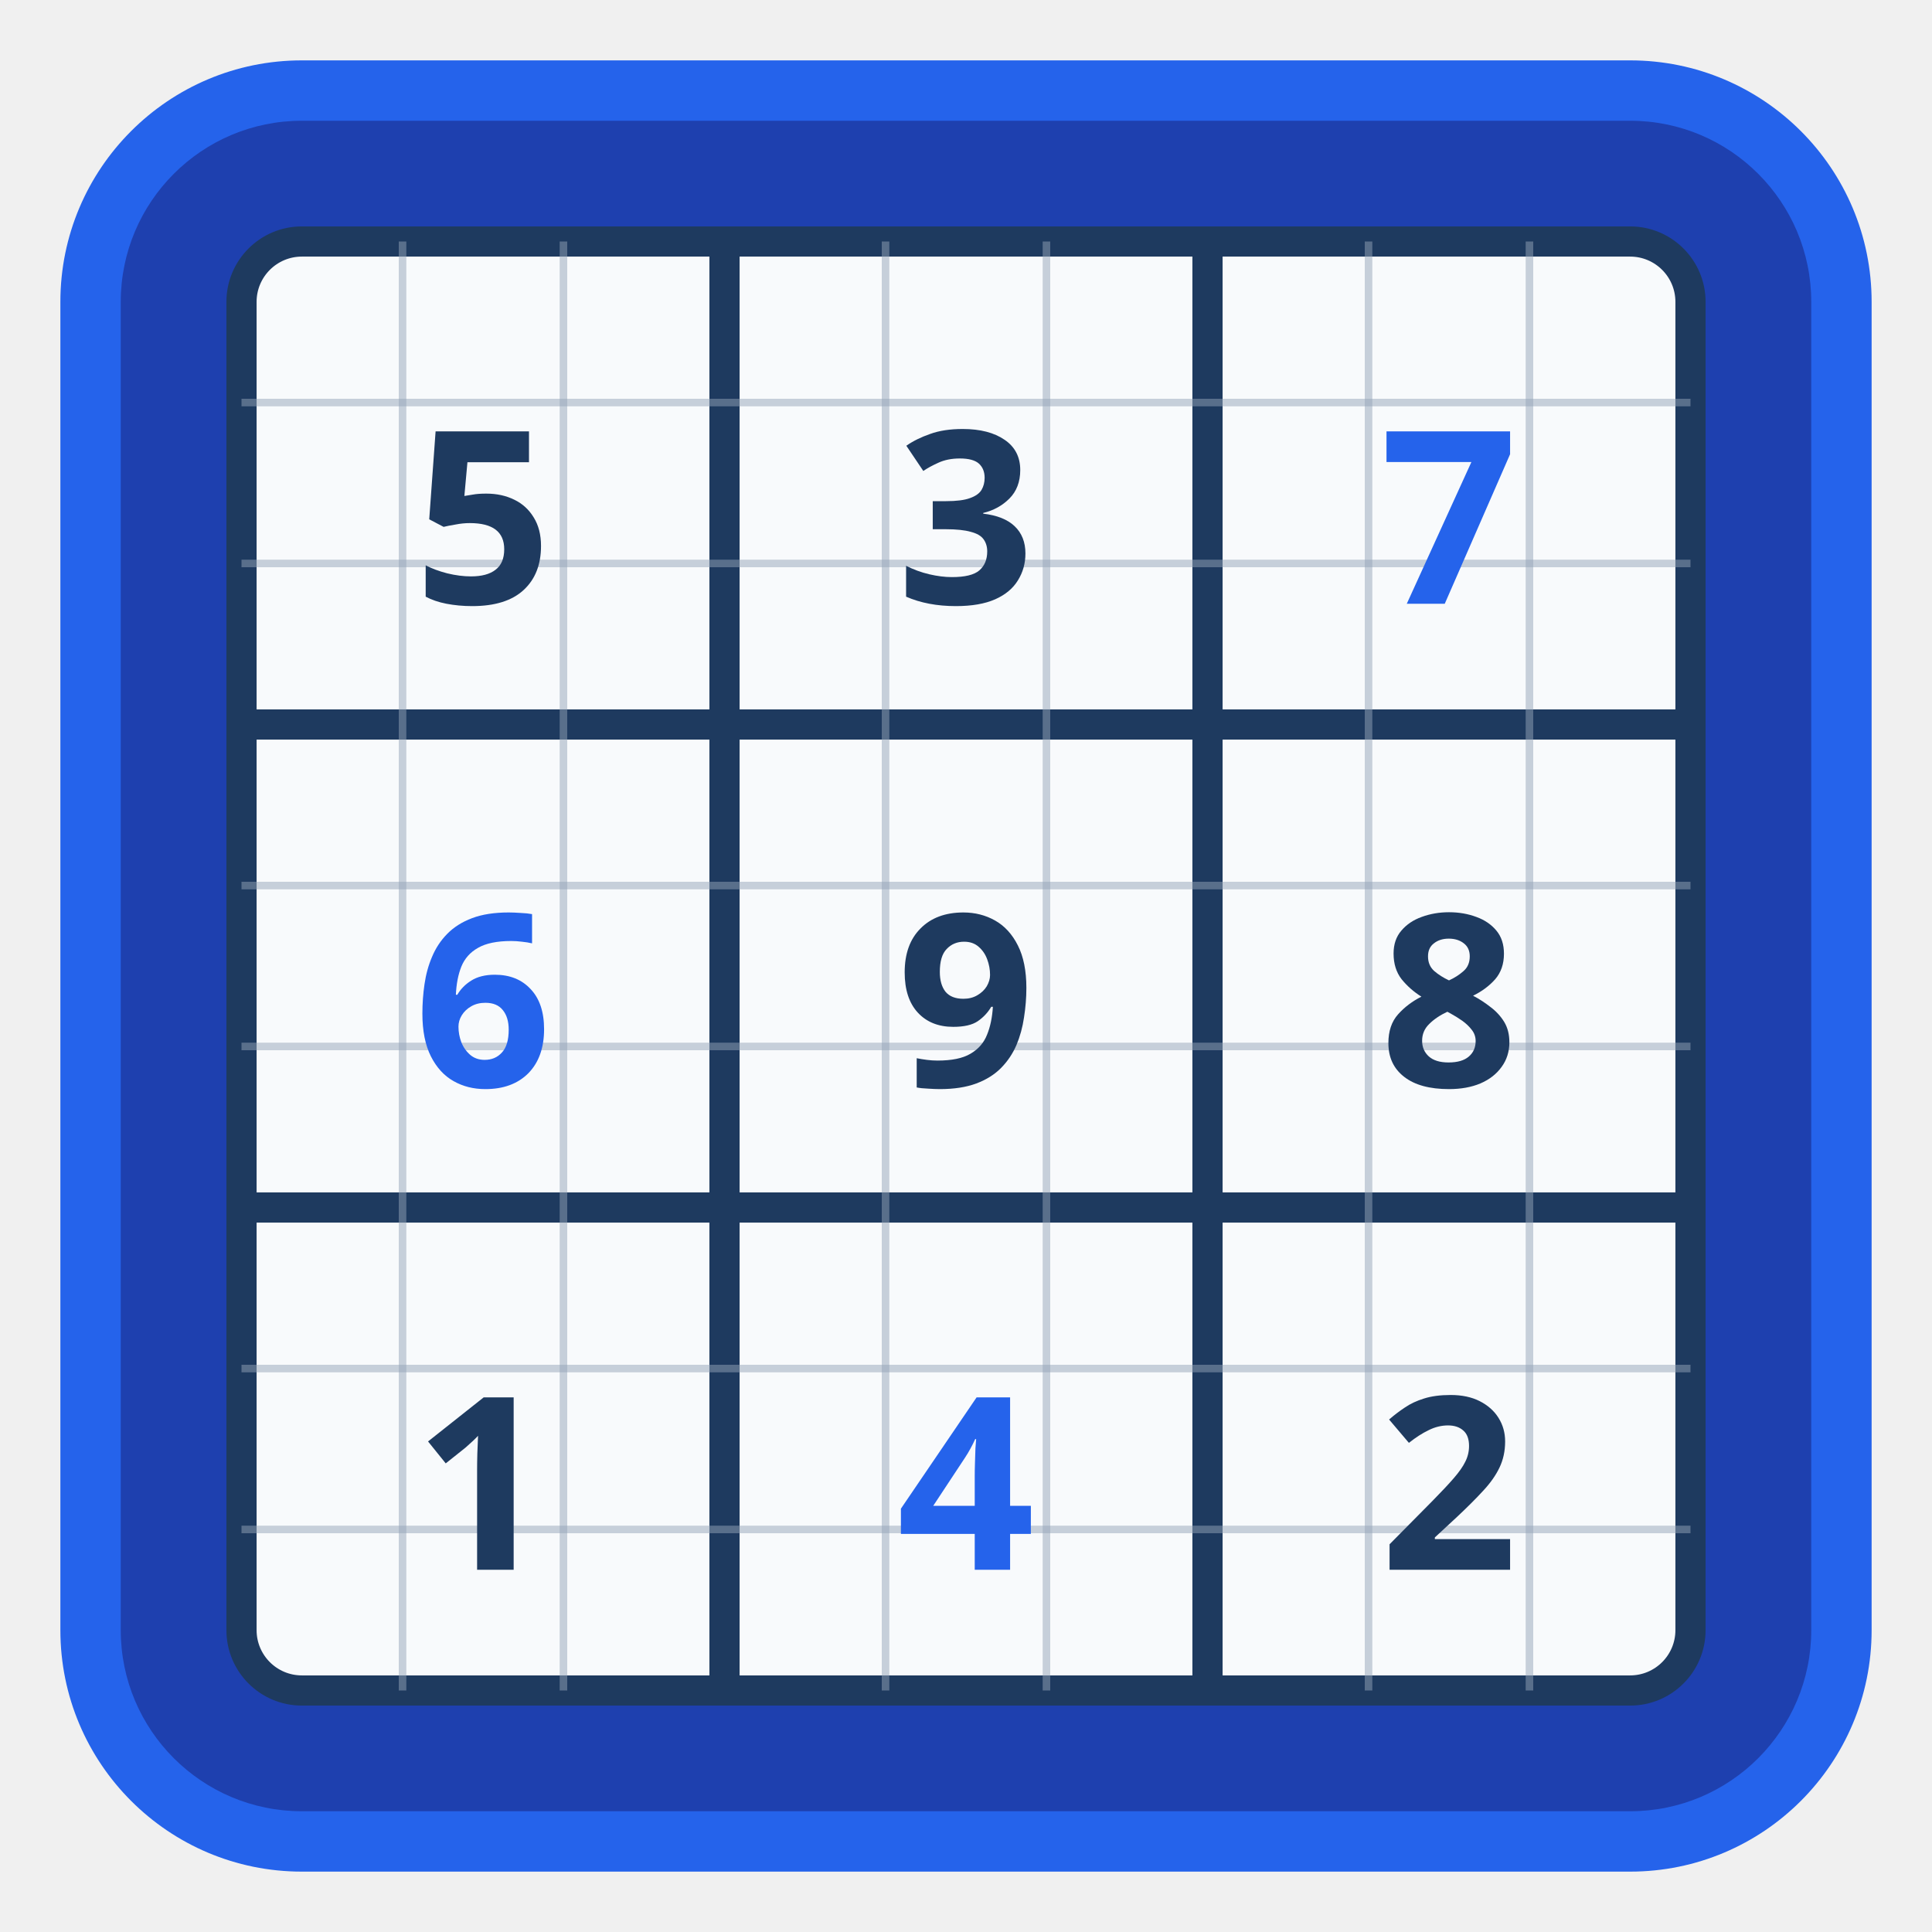
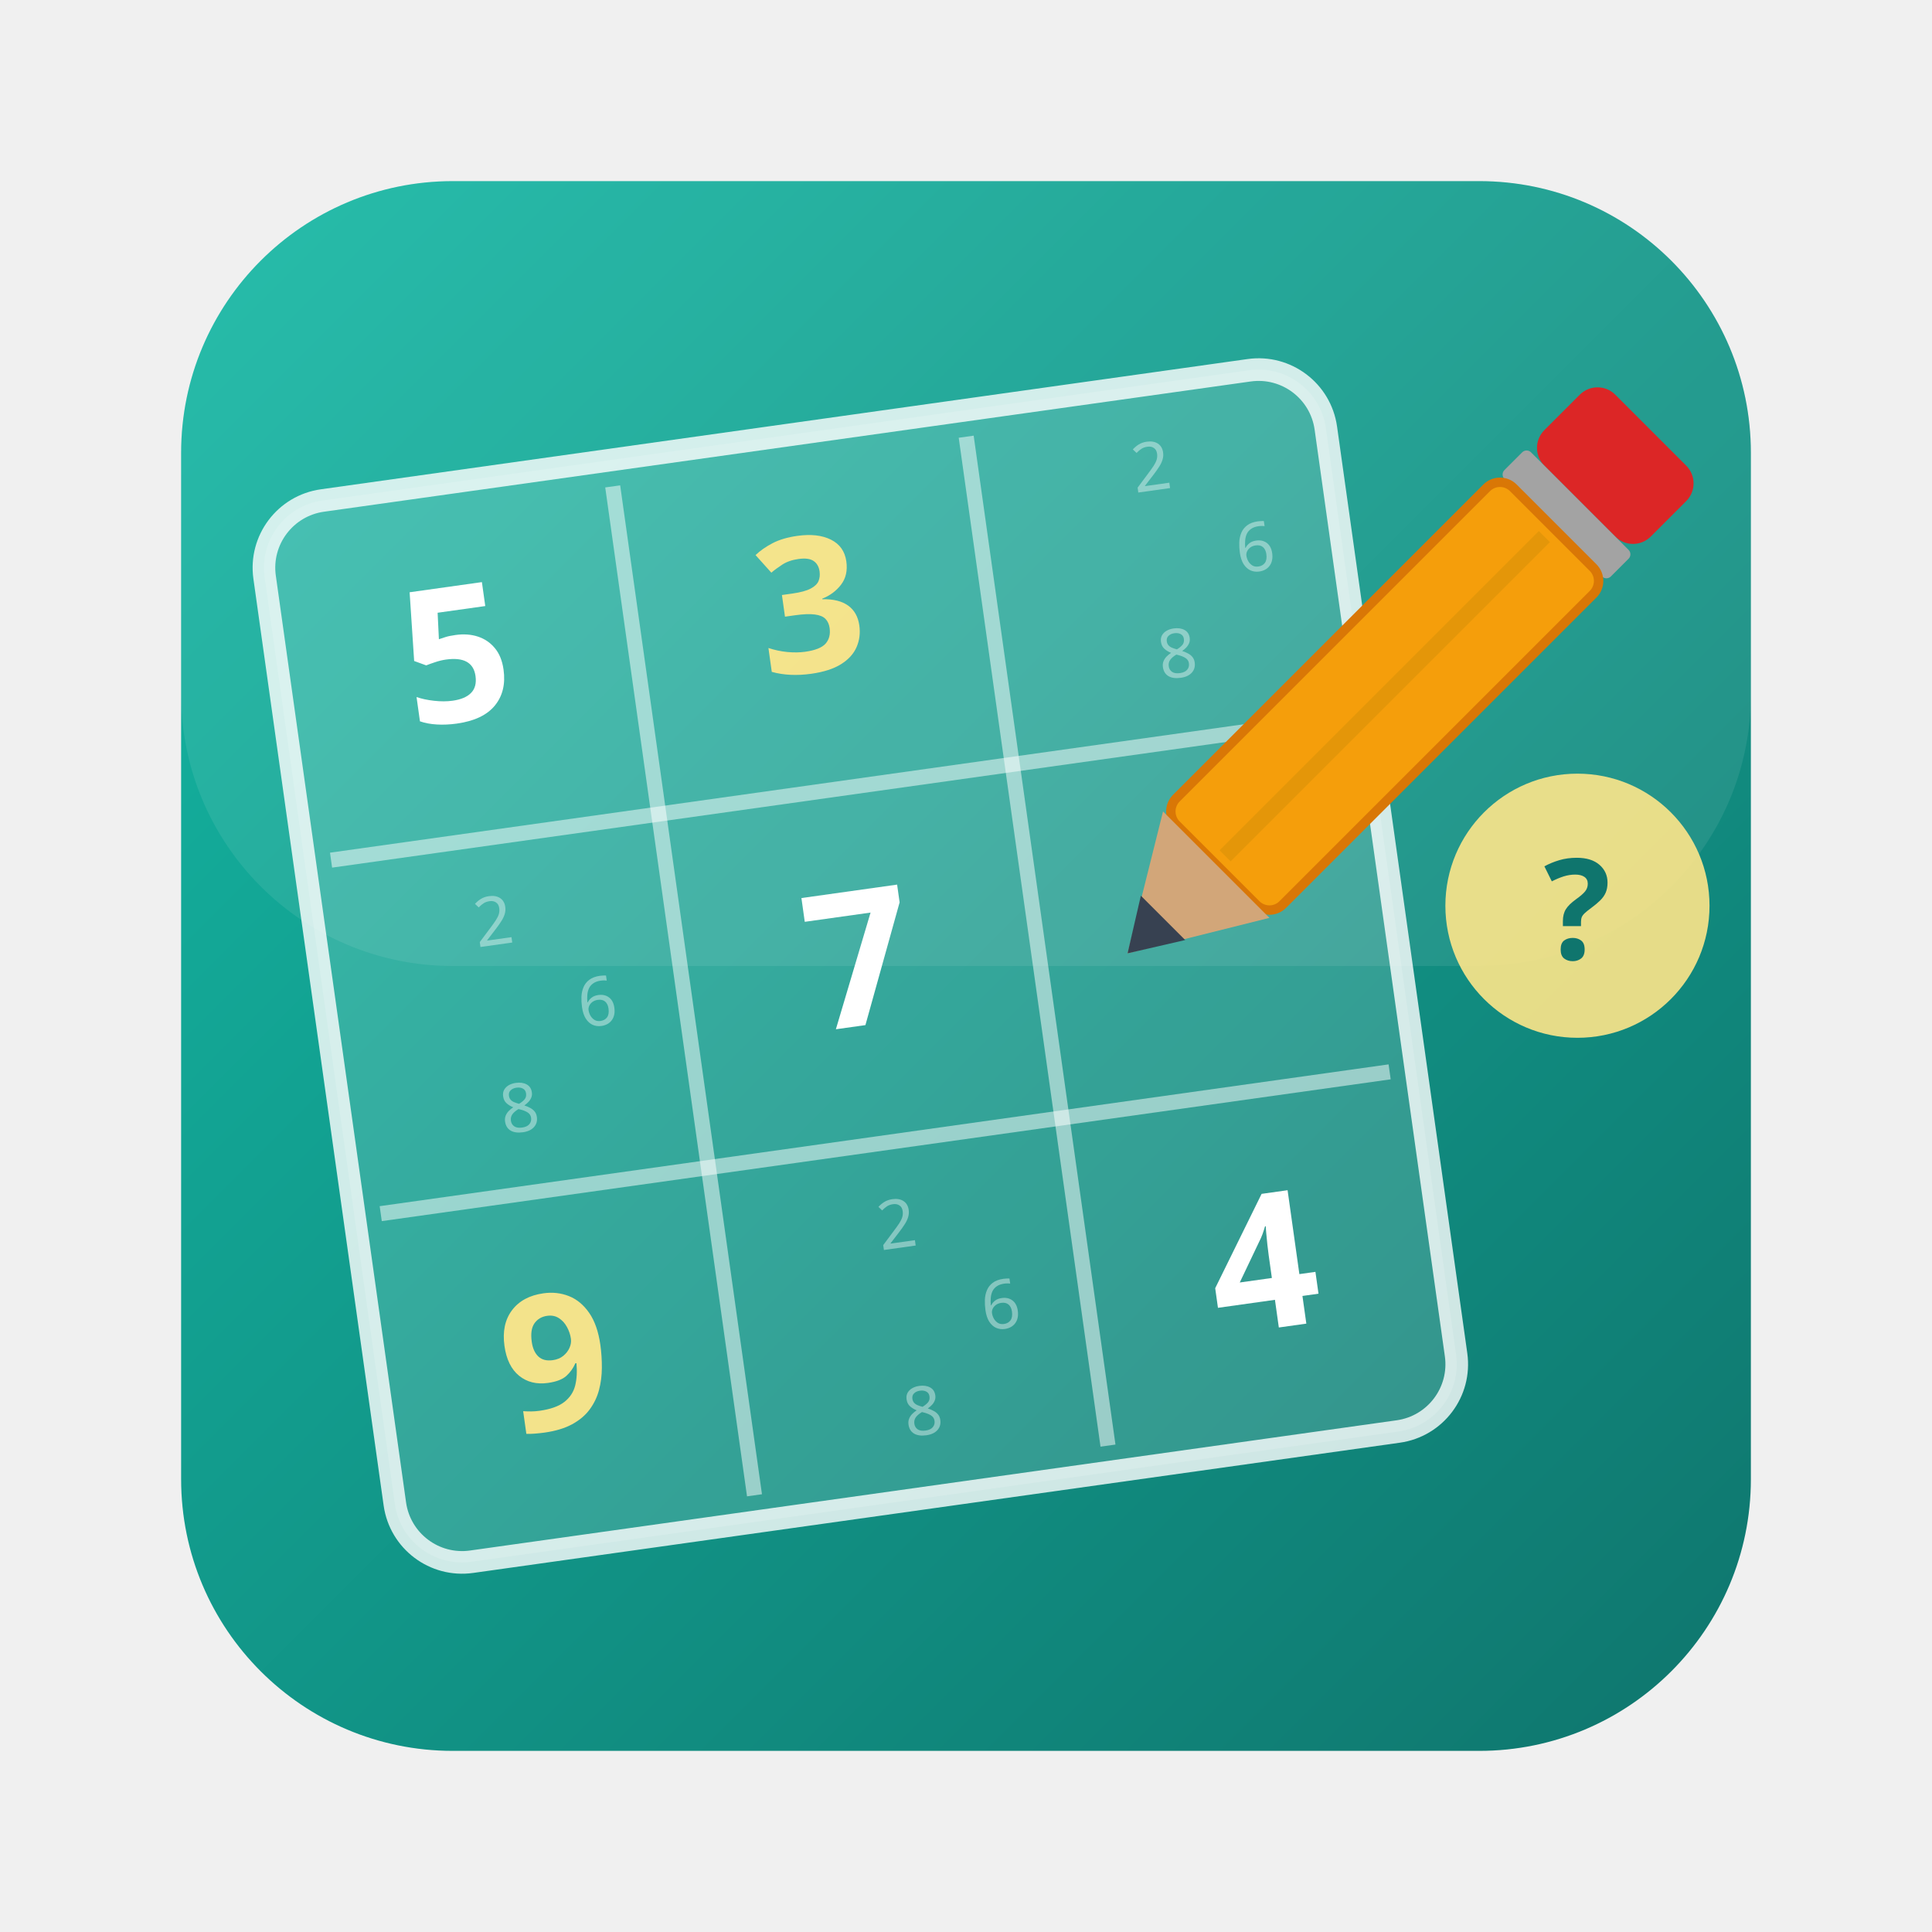
- <svg xmlns="http://www.w3.org/2000/svg" viewBox="0 0 128 128" width="128" height="128">
-   <rect x="4" y="4" width="120" height="120" rx="16" ry="16" fill="#2563eb" />
-   <rect x="8" y="8" width="112" height="112" rx="12" ry="12" fill="#1e40af" />
-   <rect x="16" y="16" width="96" height="96" rx="4" ry="4" fill="#f8fafc" stroke="#1e3a5f" stroke-width="2" />
-   <line x1="48" y1="16" x2="48" y2="112" stroke="#1e3a5f" stroke-width="2" />
-   <line x1="80" y1="16" x2="80" y2="112" stroke="#1e3a5f" stroke-width="2" />
-   <line x1="16" y1="48" x2="112" y2="48" stroke="#1e3a5f" stroke-width="2" />
-   <line x1="16" y1="80" x2="112" y2="80" stroke="#1e3a5f" stroke-width="2" />
-   <line x1="26.67" y1="16" x2="26.67" y2="112" stroke="#94a3b8" stroke-width="0.5" opacity="0.5" />
-   <line x1="37.33" y1="16" x2="37.33" y2="112" stroke="#94a3b8" stroke-width="0.5" opacity="0.5" />
-   <line x1="58.67" y1="16" x2="58.67" y2="112" stroke="#94a3b8" stroke-width="0.5" opacity="0.5" />
-   <line x1="69.33" y1="16" x2="69.33" y2="112" stroke="#94a3b8" stroke-width="0.5" opacity="0.5" />
-   <line x1="90.67" y1="16" x2="90.67" y2="112" stroke="#94a3b8" stroke-width="0.5" opacity="0.5" />
-   <line x1="101.33" y1="16" x2="101.33" y2="112" stroke="#94a3b8" stroke-width="0.5" opacity="0.5" />
-   <line x1="16" y1="26.67" x2="112" y2="26.67" stroke="#94a3b8" stroke-width="0.5" opacity="0.5" />
-   <line x1="16" y1="37.33" x2="112" y2="37.33" stroke="#94a3b8" stroke-width="0.5" opacity="0.5" />
-   <line x1="16" y1="58.67" x2="112" y2="58.67" stroke="#94a3b8" stroke-width="0.5" opacity="0.5" />
-   <line x1="16" y1="69.33" x2="112" y2="69.33" stroke="#94a3b8" stroke-width="0.5" opacity="0.5" />
-   <line x1="16" y1="90.67" x2="112" y2="90.67" stroke="#94a3b8" stroke-width="0.5" opacity="0.5" />
-   <line x1="16" y1="101.33" x2="112" y2="101.33" stroke="#94a3b8" stroke-width="0.5" opacity="0.5" />
-   <text x="32" y="40" font-family="sans-serif" font-size="16" font-weight="bold" fill="#1e3a5f" text-anchor="middle">5</text>
-   <text x="64" y="40" font-family="sans-serif" font-size="16" font-weight="bold" fill="#1e3a5f" text-anchor="middle">3</text>
-   <text x="96" y="40" font-family="sans-serif" font-size="16" font-weight="bold" fill="#2563eb" text-anchor="middle">7</text>
-   <text x="32" y="72" font-family="sans-serif" font-size="16" font-weight="bold" fill="#2563eb" text-anchor="middle">6</text>
-   <text x="64" y="72" font-family="sans-serif" font-size="16" font-weight="bold" fill="#1e3a5f" text-anchor="middle">9</text>
-   <text x="96" y="72" font-family="sans-serif" font-size="16" font-weight="bold" fill="#1e3a5f" text-anchor="middle">8</text>
-   <text x="32" y="104" font-family="sans-serif" font-size="16" font-weight="bold" fill="#1e3a5f" text-anchor="middle">1</text>
-   <text x="64" y="104" font-family="sans-serif" font-size="16" font-weight="bold" fill="#2563eb" text-anchor="middle">4</text>
-   <text x="96" y="104" font-family="sans-serif" font-size="16" font-weight="bold" fill="#1e3a5f" text-anchor="middle">2</text>
+ <svg xmlns="http://www.w3.org/2000/svg" viewBox="0 0 512 512" width="100%" version="1.1" id="svg23">
+   <defs id="defs2">
+     <linearGradient id="bg" x1="0" y1="0" x2="1" y2="1">
+       <stop offset="0" stop-color="#3B82F6" id="stop1" style="stop-color:#14b8a4;stop-opacity:1;" />
+       <stop offset="1" stop-color="#1D4ED8" id="stop2" style="stop-color:#0f756d;stop-opacity:1;" />
+     </linearGradient>
+   </defs>
+   <rect x="48" y="48" width="416" height="416" rx="72" fill="url(#bg)" style="stroke:none;color:rgb(251, 251, 254);stroke-width:1px;stroke-linecap:butt;stroke-linejoin:miter;opacity:1;font-family:&quot;Anthropic Sans&quot;, -apple-system, BlinkMacSystemFont, &quot;Segoe UI&quot;, sans-serif;font-size:16px;font-weight:400;text-anchor:start;dominant-baseline:auto" id="rect2" />
+   <rect x="48" y="48" width="416" height="208" rx="72" fill="white" opacity="0.08" style="fill:rgb(255, 255, 255);stroke:none;color:rgb(251, 251, 254);stroke-width:1px;stroke-linecap:butt;stroke-linejoin:miter;opacity:0.08;font-family:&quot;Anthropic Sans&quot;, -apple-system, BlinkMacSystemFont, &quot;Segoe UI&quot;, sans-serif;font-size:16px;font-weight:400;text-anchor:start;dominant-baseline:auto" id="rect3" />
+   <circle cx="418.039" cy="240.026" fill="#FDE68A" opacity="0.9" style="color:#fbfbfe;font-weight:400;font-size:16px;font-family:'Anthropic Sans', '-apple-system', BlinkMacSystemFont, 'Segoe UI', sans-serif;dominant-baseline:auto;text-anchor:start;opacity:0.9;fill:#fde68a;stroke:none;stroke-width:1.094px;stroke-linecap:butt;stroke-linejoin:miter" id="circle3" r="35" />
+   <text x="418.039" y="254.245" text-anchor="middle" font-family="'SF Pro Rounded','Nunito',sans-serif" font-size="34" font-weight="700" fill="#1D4ED8" style="color:#fbfbfe;font-weight:700;font-size:37.188px;font-family:'SF Pro Rounded', Nunito, sans-serif;dominant-baseline:auto;text-anchor:middle;opacity:1;fill:#0f756d;stroke:none;stroke-width:1.094px;stroke-linecap:butt;stroke-linejoin:miter;fill-opacity:1" id="text3">?</text>
+   <g transform="rotate(-8,242,456.2094)" style="color:#fbfbfe;font-weight:400;font-size:16px;font-family:'Anthropic Sans', '-apple-system', BlinkMacSystemFont, 'Segoe UI', sans-serif;dominant-baseline:auto;text-anchor:start;opacity:1;fill:#000000;stroke:none;stroke-width:1px;stroke-linecap:butt;stroke-linejoin:miter" id="g20">
+     <rect x="114" y="114" width="284" height="284" rx="18" fill="white" opacity="0.15" style="color:#fbfbfe;font-weight:400;font-size:16px;font-family:'Anthropic Sans', '-apple-system', BlinkMacSystemFont, 'Segoe UI', sans-serif;dominant-baseline:auto;text-anchor:start;opacity:0.15;fill:#ffffff;stroke:none;stroke-width:1px;stroke-linecap:butt;stroke-linejoin:miter" id="rect4" />
+     <line x1="208.7" y1="121" x2="208.7" y2="391" stroke="white" stroke-opacity="0.5" stroke-width="4" style="color:#fbfbfe;font-weight:400;font-size:16px;font-family:'Anthropic Sans', '-apple-system', BlinkMacSystemFont, 'Segoe UI', sans-serif;dominant-baseline:auto;text-anchor:start;opacity:1;fill:#000000;stroke:#ffffff;stroke-width:4px;stroke-linecap:butt;stroke-linejoin:miter" id="line4" />
+     <line x1="303.3" y1="121" x2="303.3" y2="391" stroke="white" stroke-opacity="0.5" stroke-width="4" style="color:#fbfbfe;font-weight:400;font-size:16px;font-family:'Anthropic Sans', '-apple-system', BlinkMacSystemFont, 'Segoe UI', sans-serif;dominant-baseline:auto;text-anchor:start;opacity:1;fill:#000000;stroke:#ffffff;stroke-width:4px;stroke-linecap:butt;stroke-linejoin:miter" id="line5" />
+     <line x1="121" y1="208.7" x2="391" y2="208.7" stroke="white" stroke-opacity="0.5" stroke-width="4" style="color:#fbfbfe;font-weight:400;font-size:16px;font-family:'Anthropic Sans', '-apple-system', BlinkMacSystemFont, 'Segoe UI', sans-serif;dominant-baseline:auto;text-anchor:start;opacity:1;fill:#000000;stroke:#ffffff;stroke-width:4px;stroke-linecap:butt;stroke-linejoin:miter" id="line6" />
+     <line x1="121" y1="303.3" x2="391" y2="303.3" stroke="white" stroke-opacity="0.5" stroke-width="4" style="color:#fbfbfe;font-weight:400;font-size:16px;font-family:'Anthropic Sans', '-apple-system', BlinkMacSystemFont, 'Segoe UI', sans-serif;dominant-baseline:auto;text-anchor:start;opacity:1;fill:#000000;stroke:#ffffff;stroke-width:4px;stroke-linecap:butt;stroke-linejoin:miter" id="line7" />
+     <rect x="114" y="114" width="284" height="284" rx="18" fill="none" stroke="white" stroke-opacity="0.8" stroke-width="6" style="color:#fbfbfe;font-weight:400;font-size:16px;font-family:'Anthropic Sans', '-apple-system', BlinkMacSystemFont, 'Segoe UI', sans-serif;dominant-baseline:auto;text-anchor:start;opacity:1;fill:none;stroke:#ffffff;stroke-width:6px;stroke-linecap:butt;stroke-linejoin:miter" id="rect7" />
+     <text x="161.3" y="177" text-anchor="middle" font-family="'SF Pro Rounded','Nunito',sans-serif" font-size="50" font-weight="700" fill="white" style="color:#fbfbfe;font-weight:700;font-size:50px;font-family:'SF Pro Rounded', Nunito, sans-serif;dominant-baseline:auto;text-anchor:middle;opacity:1;fill:#ffffff;stroke:none;stroke-width:1px;stroke-linecap:butt;stroke-linejoin:miter" id="text7">5</text>
+     <text x="256" y="177" text-anchor="middle" font-family="'SF Pro Rounded','Nunito',sans-serif" font-size="50" font-weight="700" fill="#FDE68A" opacity="0.95" style="color:#fbfbfe;font-weight:700;font-size:50px;font-family:'SF Pro Rounded', Nunito, sans-serif;dominant-baseline:auto;text-anchor:middle;opacity:0.95;fill:#fde68a;stroke:none;stroke-width:1px;stroke-linecap:butt;stroke-linejoin:miter" id="text8">3</text>
+     <text x="256" y="271.7" text-anchor="middle" font-family="'SF Pro Rounded','Nunito',sans-serif" font-size="50" font-weight="700" fill="white" style="color:#fbfbfe;font-weight:700;font-size:50px;font-family:'SF Pro Rounded', Nunito, sans-serif;dominant-baseline:auto;text-anchor:middle;opacity:1;fill:#ffffff;stroke:none;stroke-width:1px;stroke-linecap:butt;stroke-linejoin:miter" id="text9">7</text>
+     <text x="161.3" y="366.3" text-anchor="middle" font-family="'SF Pro Rounded','Nunito',sans-serif" font-size="50" font-weight="700" fill="#FDE68A" opacity="0.95" style="color:#fbfbfe;font-weight:700;font-size:50px;font-family:'SF Pro Rounded', Nunito, sans-serif;dominant-baseline:auto;text-anchor:middle;opacity:0.95;fill:#fde68a;stroke:none;stroke-width:1px;stroke-linecap:butt;stroke-linejoin:miter" id="text10">9</text>
+     <text x="350.7" y="366.3" text-anchor="middle" font-family="'SF Pro Rounded','Nunito',sans-serif" font-size="50" font-weight="700" fill="white" style="color:#fbfbfe;font-weight:700;font-size:50px;font-family:'SF Pro Rounded', Nunito, sans-serif;dominant-baseline:auto;text-anchor:middle;opacity:1;fill:#ffffff;stroke:none;stroke-width:1px;stroke-linecap:butt;stroke-linejoin:miter" id="text11">4</text>
+     <text x="350.7" y="142" text-anchor="middle" font-family="'SF Pro Rounded','Nunito',sans-serif" font-size="18" font-weight="500" fill="white" opacity="0.4" style="color:#fbfbfe;font-weight:500;font-size:18px;font-family:'SF Pro Rounded', Nunito, sans-serif;dominant-baseline:auto;text-anchor:middle;opacity:0.4;fill:#ffffff;stroke:none;stroke-width:1px;stroke-linecap:butt;stroke-linejoin:miter" id="text12">2</text>
+     <text x="375" y="167" text-anchor="middle" font-family="'SF Pro Rounded','Nunito',sans-serif" font-size="18" font-weight="500" fill="white" opacity="0.4" style="color:#fbfbfe;font-weight:500;font-size:18px;font-family:'SF Pro Rounded', Nunito, sans-serif;dominant-baseline:auto;text-anchor:middle;opacity:0.4;fill:#ffffff;stroke:none;stroke-width:1px;stroke-linecap:butt;stroke-linejoin:miter" id="text13">6</text>
+     <text x="350.7" y="192" text-anchor="middle" font-family="'SF Pro Rounded','Nunito',sans-serif" font-size="18" font-weight="500" fill="white" opacity="0.4" style="color:#fbfbfe;font-weight:500;font-size:18px;font-family:'SF Pro Rounded', Nunito, sans-serif;dominant-baseline:auto;text-anchor:middle;opacity:0.4;fill:#ffffff;stroke:none;stroke-width:1px;stroke-linecap:butt;stroke-linejoin:miter" id="text14">8</text>
+     <text x="161.3" y="237" text-anchor="middle" font-family="'SF Pro Rounded','Nunito',sans-serif" font-size="18" font-weight="500" fill="white" opacity="0.4" style="color:#fbfbfe;font-weight:500;font-size:18px;font-family:'SF Pro Rounded', Nunito, sans-serif;dominant-baseline:auto;text-anchor:middle;opacity:0.4;fill:#ffffff;stroke:none;stroke-width:1px;stroke-linecap:butt;stroke-linejoin:miter" id="text15">2</text>
+     <text x="185.6" y="262" text-anchor="middle" font-family="'SF Pro Rounded','Nunito',sans-serif" font-size="18" font-weight="500" fill="white" opacity="0.4" style="color:#fbfbfe;font-weight:500;font-size:18px;font-family:'SF Pro Rounded', Nunito, sans-serif;dominant-baseline:auto;text-anchor:middle;opacity:0.4;fill:#ffffff;stroke:none;stroke-width:1px;stroke-linecap:butt;stroke-linejoin:miter" id="text16">6</text>
+     <text x="161.3" y="287" text-anchor="middle" font-family="'SF Pro Rounded','Nunito',sans-serif" font-size="18" font-weight="500" fill="white" opacity="0.4" style="color:#fbfbfe;font-weight:500;font-size:18px;font-family:'SF Pro Rounded', Nunito, sans-serif;dominant-baseline:auto;text-anchor:middle;opacity:0.4;fill:#ffffff;stroke:none;stroke-width:1px;stroke-linecap:butt;stroke-linejoin:miter" id="text17">8</text>
+     <text x="256" y="331.4" text-anchor="middle" font-family="'SF Pro Rounded','Nunito',sans-serif" font-size="18" font-weight="500" fill="white" opacity="0.4" style="color:#fbfbfe;font-weight:500;font-size:18px;font-family:'SF Pro Rounded', Nunito, sans-serif;dominant-baseline:auto;text-anchor:middle;opacity:0.4;fill:#ffffff;stroke:none;stroke-width:1px;stroke-linecap:butt;stroke-linejoin:miter" id="text18">2</text>
+     <text x="280.3" y="356.4" text-anchor="middle" font-family="'SF Pro Rounded','Nunito',sans-serif" font-size="18" font-weight="500" fill="white" opacity="0.4" style="color:#fbfbfe;font-weight:500;font-size:18px;font-family:'SF Pro Rounded', Nunito, sans-serif;dominant-baseline:auto;text-anchor:middle;opacity:0.4;fill:#ffffff;stroke:none;stroke-width:1px;stroke-linecap:butt;stroke-linejoin:miter" id="text19">6</text>
+     <text x="256" y="381.4" text-anchor="middle" font-family="'SF Pro Rounded','Nunito',sans-serif" font-size="18" font-weight="500" fill="white" opacity="0.4" style="color:#fbfbfe;font-weight:500;font-size:18px;font-family:'SF Pro Rounded', Nunito, sans-serif;dominant-baseline:auto;text-anchor:middle;opacity:0.4;fill:#ffffff;stroke:none;stroke-width:1px;stroke-linecap:butt;stroke-linejoin:miter" id="text20">8</text>
+   </g>
+   <g transform="matrix(1.174978,1.174978,-1.174978,1.174978,319.9666,231.4946)" style="color:#fbfbfe;font-weight:400;font-size:16px;font-family:'Anthropic Sans', '-apple-system', BlinkMacSystemFont, 'Segoe UI', sans-serif;dominant-baseline:auto;text-anchor:start;opacity:1;fill:#000000;stroke:none;stroke-width:1px;stroke-linecap:butt;stroke-linejoin:miter" id="g23">
+     <rect x="-12" y="-100" width="24" height="16" rx="4" fill="#DC2626" style="color:#fbfbfe;font-weight:400;font-size:16px;font-family:'Anthropic Sans', '-apple-system', BlinkMacSystemFont, 'Segoe UI', sans-serif;dominant-baseline:auto;text-anchor:start;opacity:1;fill:#dc2626;stroke:none;stroke-width:1px;stroke-linecap:butt;stroke-linejoin:miter" id="rect20" />
+     <rect x="-12" y="-84" width="24" height="6" rx="1" fill="#A3A3A3" style="color:#fbfbfe;font-weight:400;font-size:16px;font-family:'Anthropic Sans', '-apple-system', BlinkMacSystemFont, 'Segoe UI', sans-serif;dominant-baseline:auto;text-anchor:start;opacity:1;fill:#a3a3a3;stroke:none;stroke-width:1px;stroke-linecap:butt;stroke-linejoin:miter" id="rect21" />
+     <rect x="-12" y="-78" width="24" height="76" rx="3" fill="#F59E0B" stroke="#D97706" stroke-width="1.5" style="color:#fbfbfe;font-weight:400;font-size:16px;font-family:'Anthropic Sans', '-apple-system', BlinkMacSystemFont, 'Segoe UI', sans-serif;dominant-baseline:auto;text-anchor:start;opacity:1;fill:#f59e0b;stroke:#d97706;stroke-width:1.5px;stroke-linecap:butt;stroke-linejoin:miter" id="rect22" />
+     <line x1="0" y1="-76" x2="0" y2="-4" stroke="#CA8A04" stroke-width="2.5" opacity="0.4" style="color:#fbfbfe;font-weight:400;font-size:16px;font-family:'Anthropic Sans', '-apple-system', BlinkMacSystemFont, 'Segoe UI', sans-serif;dominant-baseline:auto;text-anchor:start;opacity:0.4;fill:#000000;stroke:#ca8a04;stroke-width:2.5px;stroke-linecap:butt;stroke-linejoin:miter" id="line22" />
+     <polygon points="12,-2 0,18 -12,-2 " fill="#D2A679" style="color:#fbfbfe;font-weight:400;font-size:16px;font-family:'Anthropic Sans', '-apple-system', BlinkMacSystemFont, 'Segoe UI', sans-serif;dominant-baseline:auto;text-anchor:start;opacity:1;fill:#d2a679;stroke:none;stroke-width:1px;stroke-linecap:butt;stroke-linejoin:miter" id="polygon22" />
+     <polygon points="5,10 0,18 -5,10 " fill="#374151" style="color:#fbfbfe;font-weight:400;font-size:16px;font-family:'Anthropic Sans', '-apple-system', BlinkMacSystemFont, 'Segoe UI', sans-serif;dominant-baseline:auto;text-anchor:start;opacity:1;fill:#374151;stroke:none;stroke-width:1px;stroke-linecap:butt;stroke-linejoin:miter" id="polygon23" />
+   </g>
</svg>
